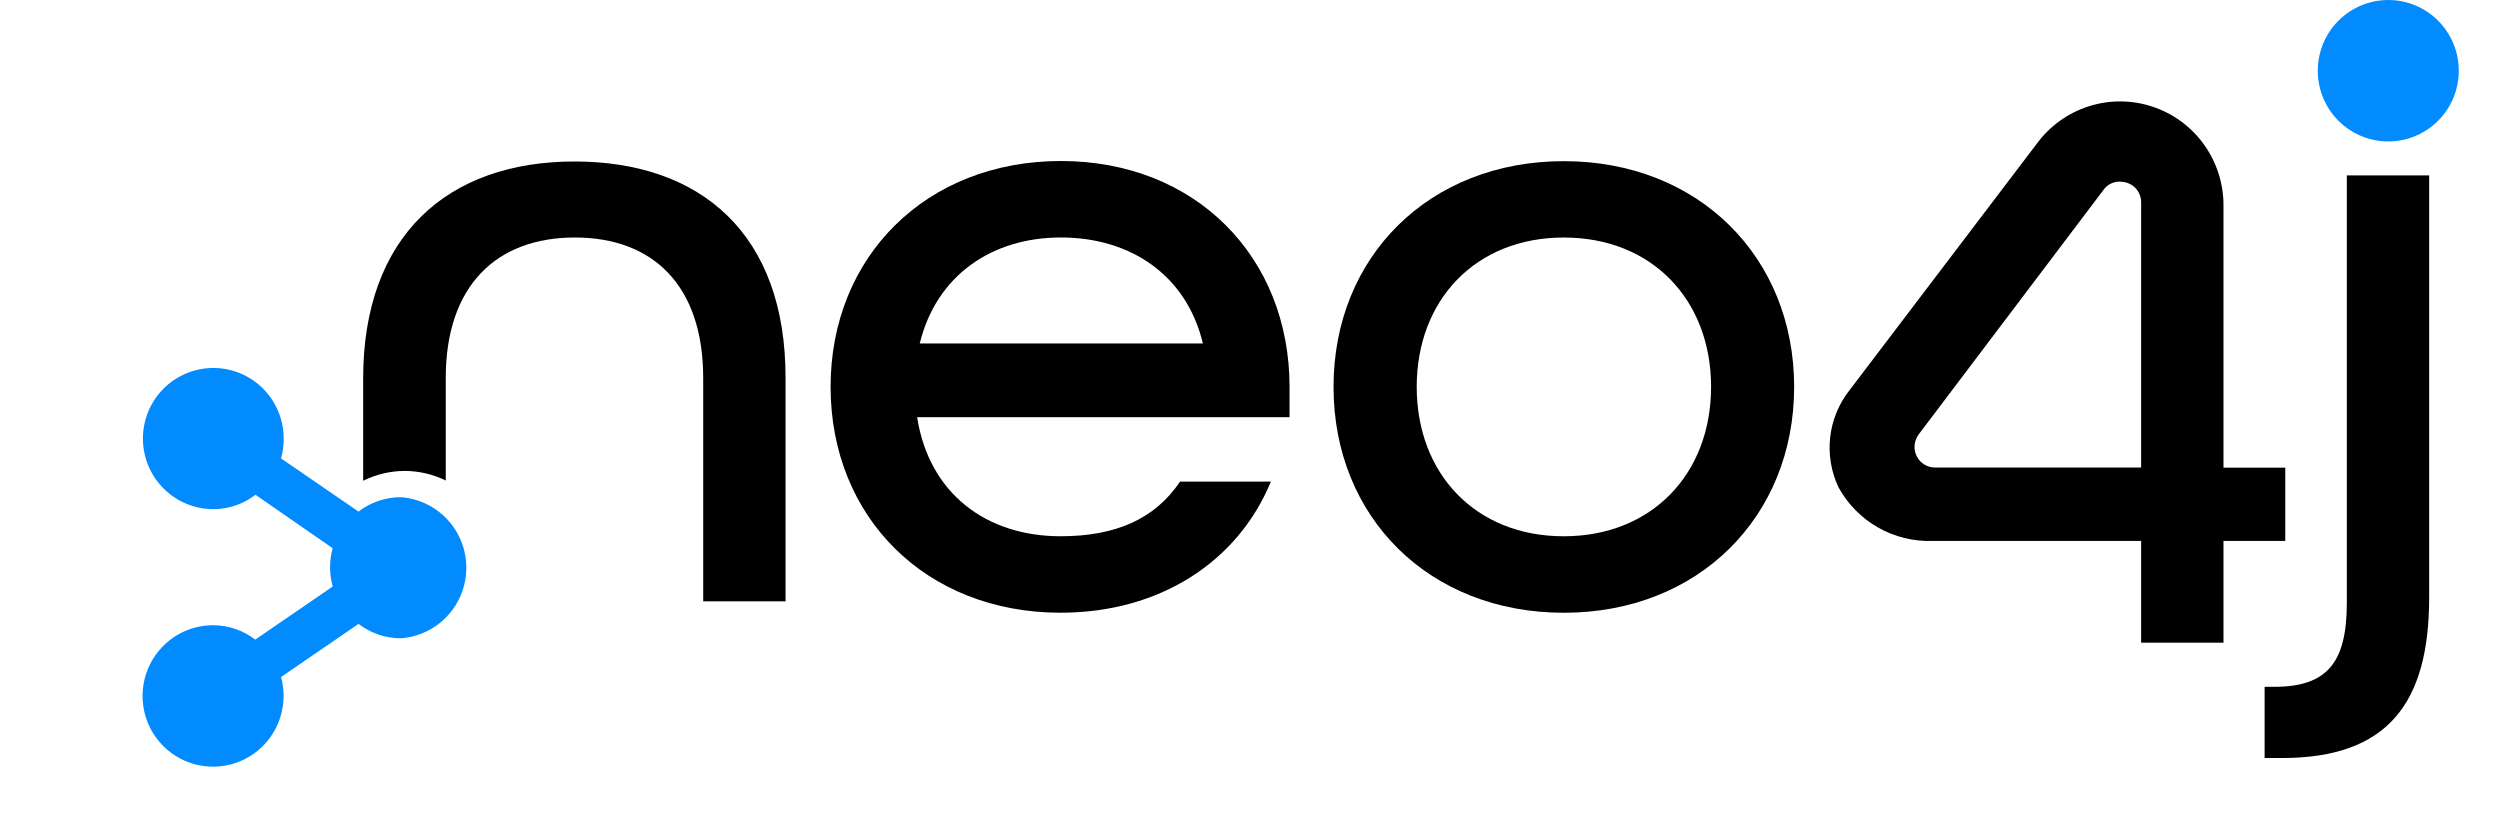
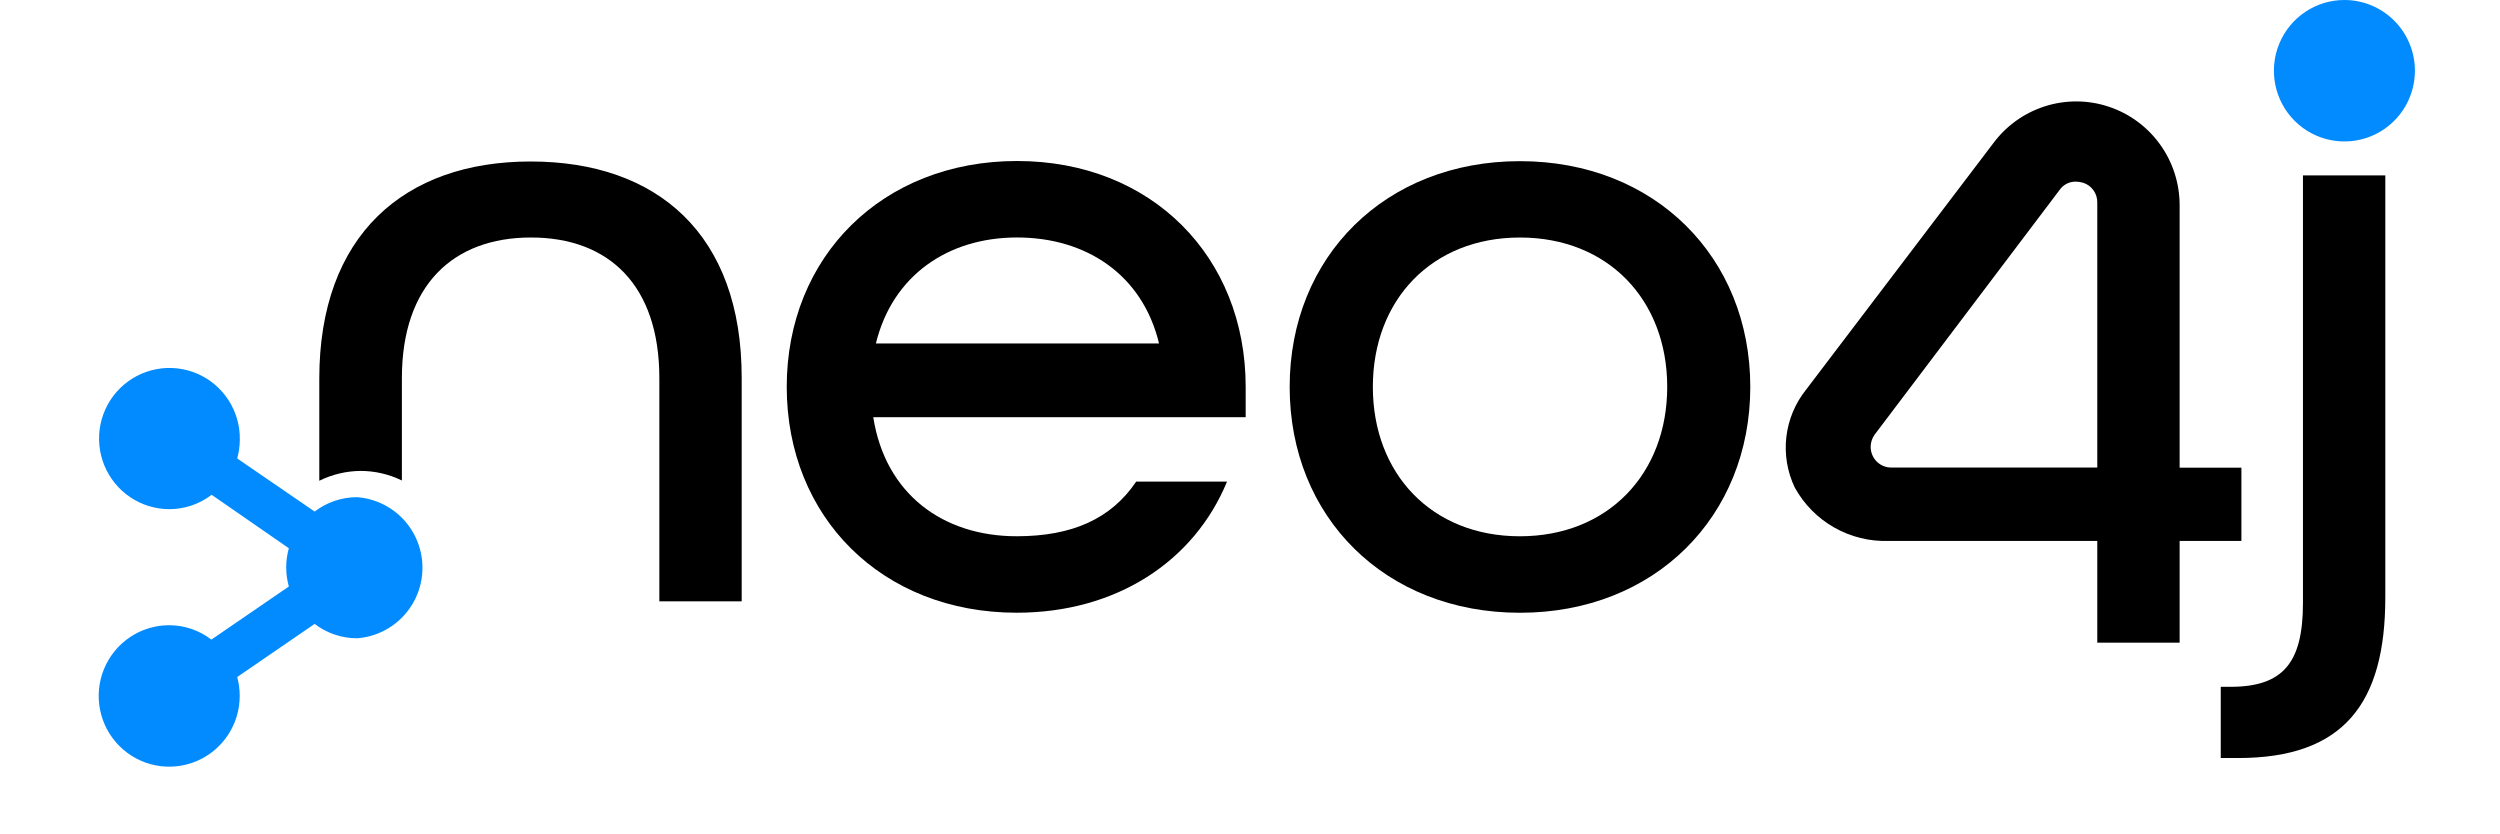
- <svg xmlns="http://www.w3.org/2000/svg" width="594" height="198" viewBox="0 0 101 38" fill="none" preserveAspectRatio="xMidYMid meet">
+ <svg xmlns="http://www.w3.org/2000/svg" width="594" height="198" viewBox="0 0 105 38" fill="none" preserveAspectRatio="xMidYMid meet">
  <path d="M19.696 7.364C13.93 7.364 10.06 10.732 10.06 17.264V21.922C10.646 21.633 11.289 21.48 11.941 21.474C12.594 21.474 13.239 21.623 13.826 21.911V17.242C13.826 13.006 16.159 10.83 19.712 10.83C23.266 10.83 25.566 13.006 25.566 17.242V27.422H29.321V17.242C29.332 10.672 25.462 7.364 19.696 7.364Z" fill="black" />
  <path d="M31.375 17.641C31.375 11.699 35.735 7.342 41.877 7.342C48.019 7.342 52.303 11.715 52.303 17.641V19.024H35.321C35.866 22.512 38.482 24.453 41.861 24.453C44.39 24.453 46.166 23.66 47.311 21.96H51.453C49.954 25.601 46.401 27.94 41.861 27.94C35.719 27.94 31.375 23.583 31.375 17.641ZM48.352 15.662C47.6 12.53 45.038 10.829 41.877 10.829C38.716 10.829 36.193 12.573 35.441 15.662H48.352Z" fill="black" />
  <path d="M54.309 17.642C54.309 11.706 58.669 7.349 64.811 7.349C70.953 7.349 75.313 11.722 75.313 17.642C75.313 23.563 70.953 27.942 64.811 27.942C58.669 27.942 54.309 23.585 54.309 17.642ZM71.525 17.642C71.525 13.684 68.838 10.831 64.811 10.831C60.783 10.831 58.102 13.684 58.102 17.642C58.102 21.6 60.783 24.454 64.805 24.454C68.827 24.454 71.525 21.606 71.525 17.642V17.642Z" fill="black" />
  <path d="M96.766 31.319H97.202C99.611 31.319 100.515 30.226 100.515 27.492V7.998H104.27V27.241C104.27 32.073 102.374 34.566 97.556 34.566H96.766V31.319Z" fill="black" />
  <path d="M94.891 29.307H91.136V24.666H81.625C80.757 24.696 79.897 24.485 79.141 24.056C78.385 23.627 77.763 22.996 77.342 22.233C77 21.517 76.867 20.718 76.957 19.929C77.048 19.14 77.359 18.392 77.854 17.773L86.389 6.538C86.979 5.74 87.804 5.148 88.749 4.847C89.693 4.546 90.708 4.551 91.649 4.862C92.59 5.172 93.41 5.772 93.992 6.577C94.574 7.381 94.888 8.349 94.891 9.343V21.326H97.708V24.666H94.891V29.307ZM80.977 19.828C80.865 19.988 80.804 20.179 80.802 20.375C80.802 20.499 80.826 20.622 80.873 20.737C80.92 20.852 80.989 20.957 81.077 21.045C81.165 21.133 81.269 21.203 81.384 21.25C81.498 21.297 81.621 21.321 81.745 21.32H91.136V9.25C91.143 9.047 91.083 8.847 90.966 8.681C90.849 8.515 90.68 8.392 90.487 8.332C90.375 8.3 90.26 8.283 90.144 8.282C89.997 8.282 89.852 8.319 89.723 8.388C89.594 8.458 89.484 8.559 89.403 8.681L80.977 19.828Z" fill="black" />
  <path d="M102.41 4.63489e-06C101.774 -0.001 101.152 0.187 100.622 0.541C100.093 0.895 99.68 1.398 99.436 1.987C99.192 2.577 99.127 3.225 99.251 3.851C99.374 4.477 99.68 5.052 100.129 5.504C100.579 5.956 101.152 6.263 101.776 6.388C102.4 6.513 103.046 6.45 103.634 6.206C104.222 5.962 104.725 5.548 105.078 5.018C105.432 4.487 105.62 3.863 105.62 3.225C105.62 2.371 105.282 1.551 104.681 0.947C104.079 0.342 103.262 0.001 102.41 4.63489e-06V4.63489e-06Z" fill="#018BFF" />
  <path d="M11.777 22.671C11.08 22.672 10.402 22.903 9.848 23.327L6.317 20.906C6.395 20.623 6.435 20.33 6.436 20.037C6.444 19.398 6.262 18.772 5.914 18.238C5.567 17.703 5.068 17.285 4.483 17.035C3.897 16.785 3.251 16.716 2.626 16.835C2.001 16.955 1.425 17.258 0.972 17.706C0.519 18.154 0.209 18.727 0.082 19.352C-0.046 19.978 0.015 20.627 0.256 21.218C0.497 21.808 0.907 22.314 1.435 22.67C1.963 23.026 2.585 23.217 3.221 23.218C3.919 23.218 4.597 22.988 5.15 22.562L8.671 25C8.511 25.57 8.511 26.174 8.671 26.744L5.139 29.166C4.589 28.742 3.915 28.512 3.221 28.51C2.585 28.509 1.962 28.697 1.432 29.051C0.903 29.405 0.49 29.909 0.246 30.498C0.002 31.088 -0.062 31.737 0.062 32.363C0.185 32.989 0.492 33.564 0.942 34.016C1.392 34.467 1.965 34.775 2.59 34.899C3.214 35.023 3.861 34.959 4.449 34.714C5.036 34.469 5.538 34.055 5.891 33.524C6.244 32.992 6.432 32.368 6.431 31.73C6.431 31.44 6.392 31.151 6.317 30.871L9.848 28.45C10.402 28.874 11.08 29.105 11.777 29.106C12.588 29.047 13.348 28.683 13.902 28.086C14.456 27.489 14.764 26.704 14.764 25.889C14.764 25.073 14.456 24.288 13.902 23.691C13.348 23.094 12.588 22.73 11.777 22.671V22.671Z" fill="#018BFF" />
</svg>
